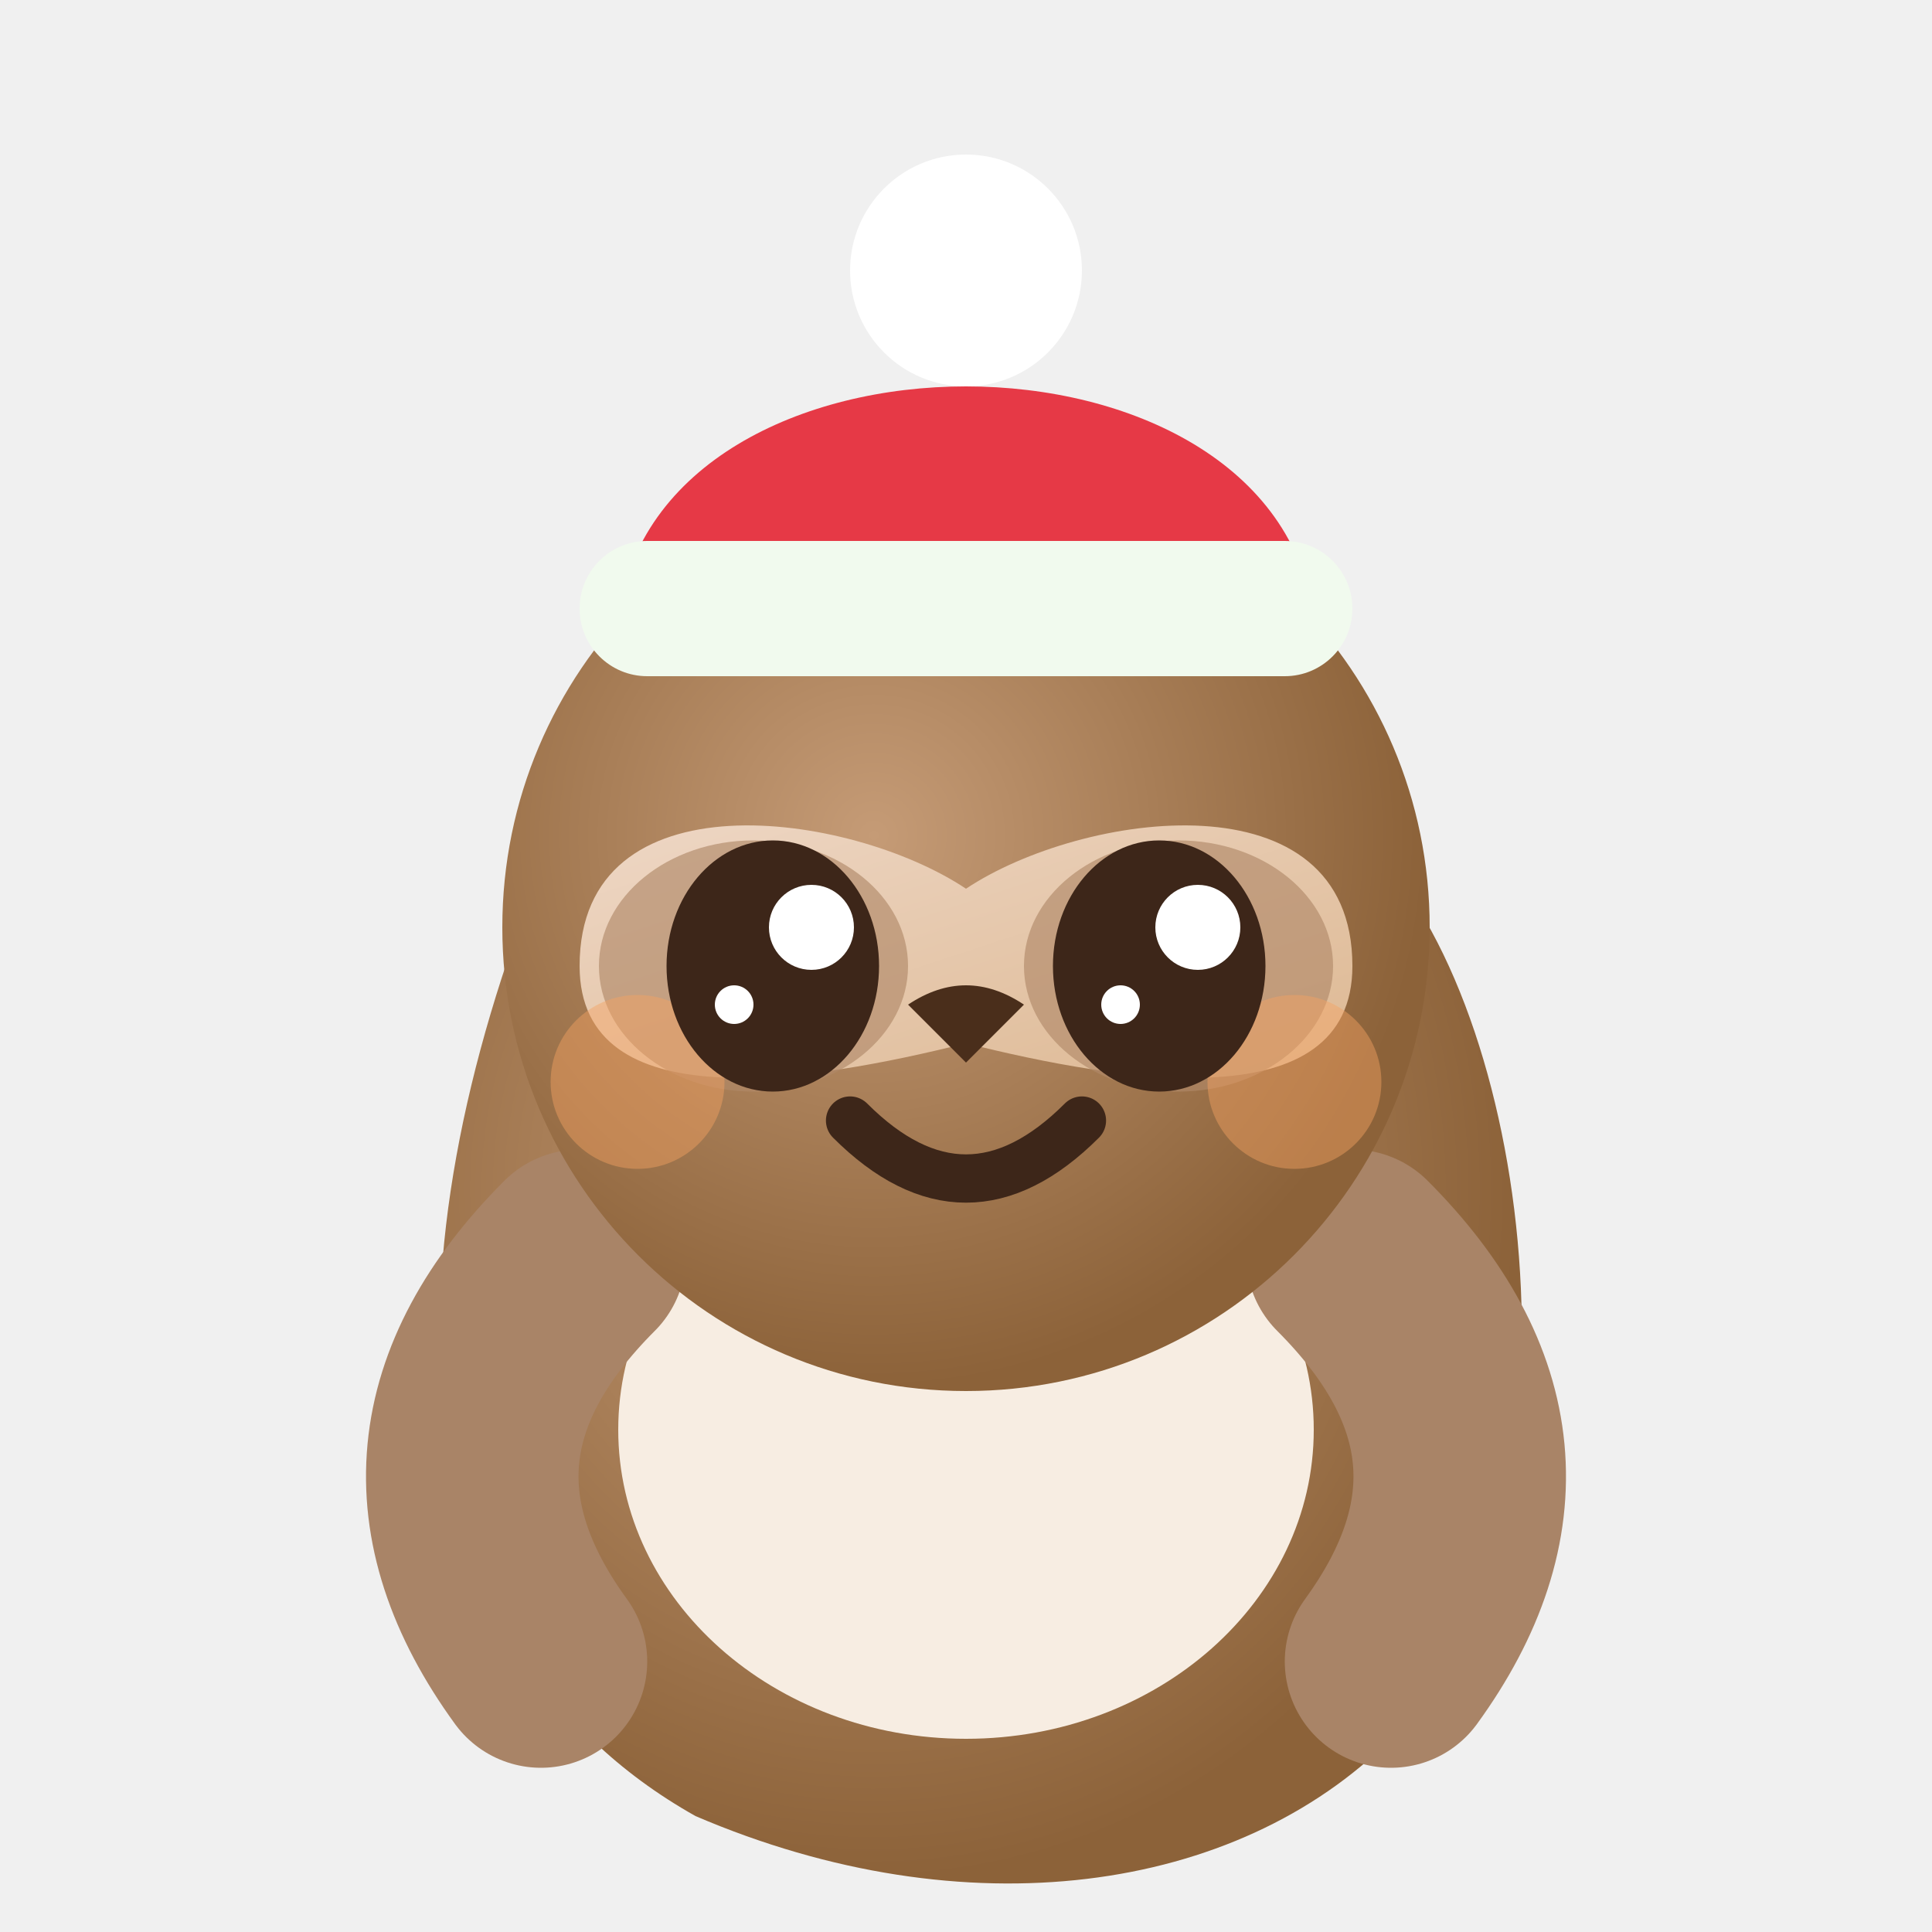
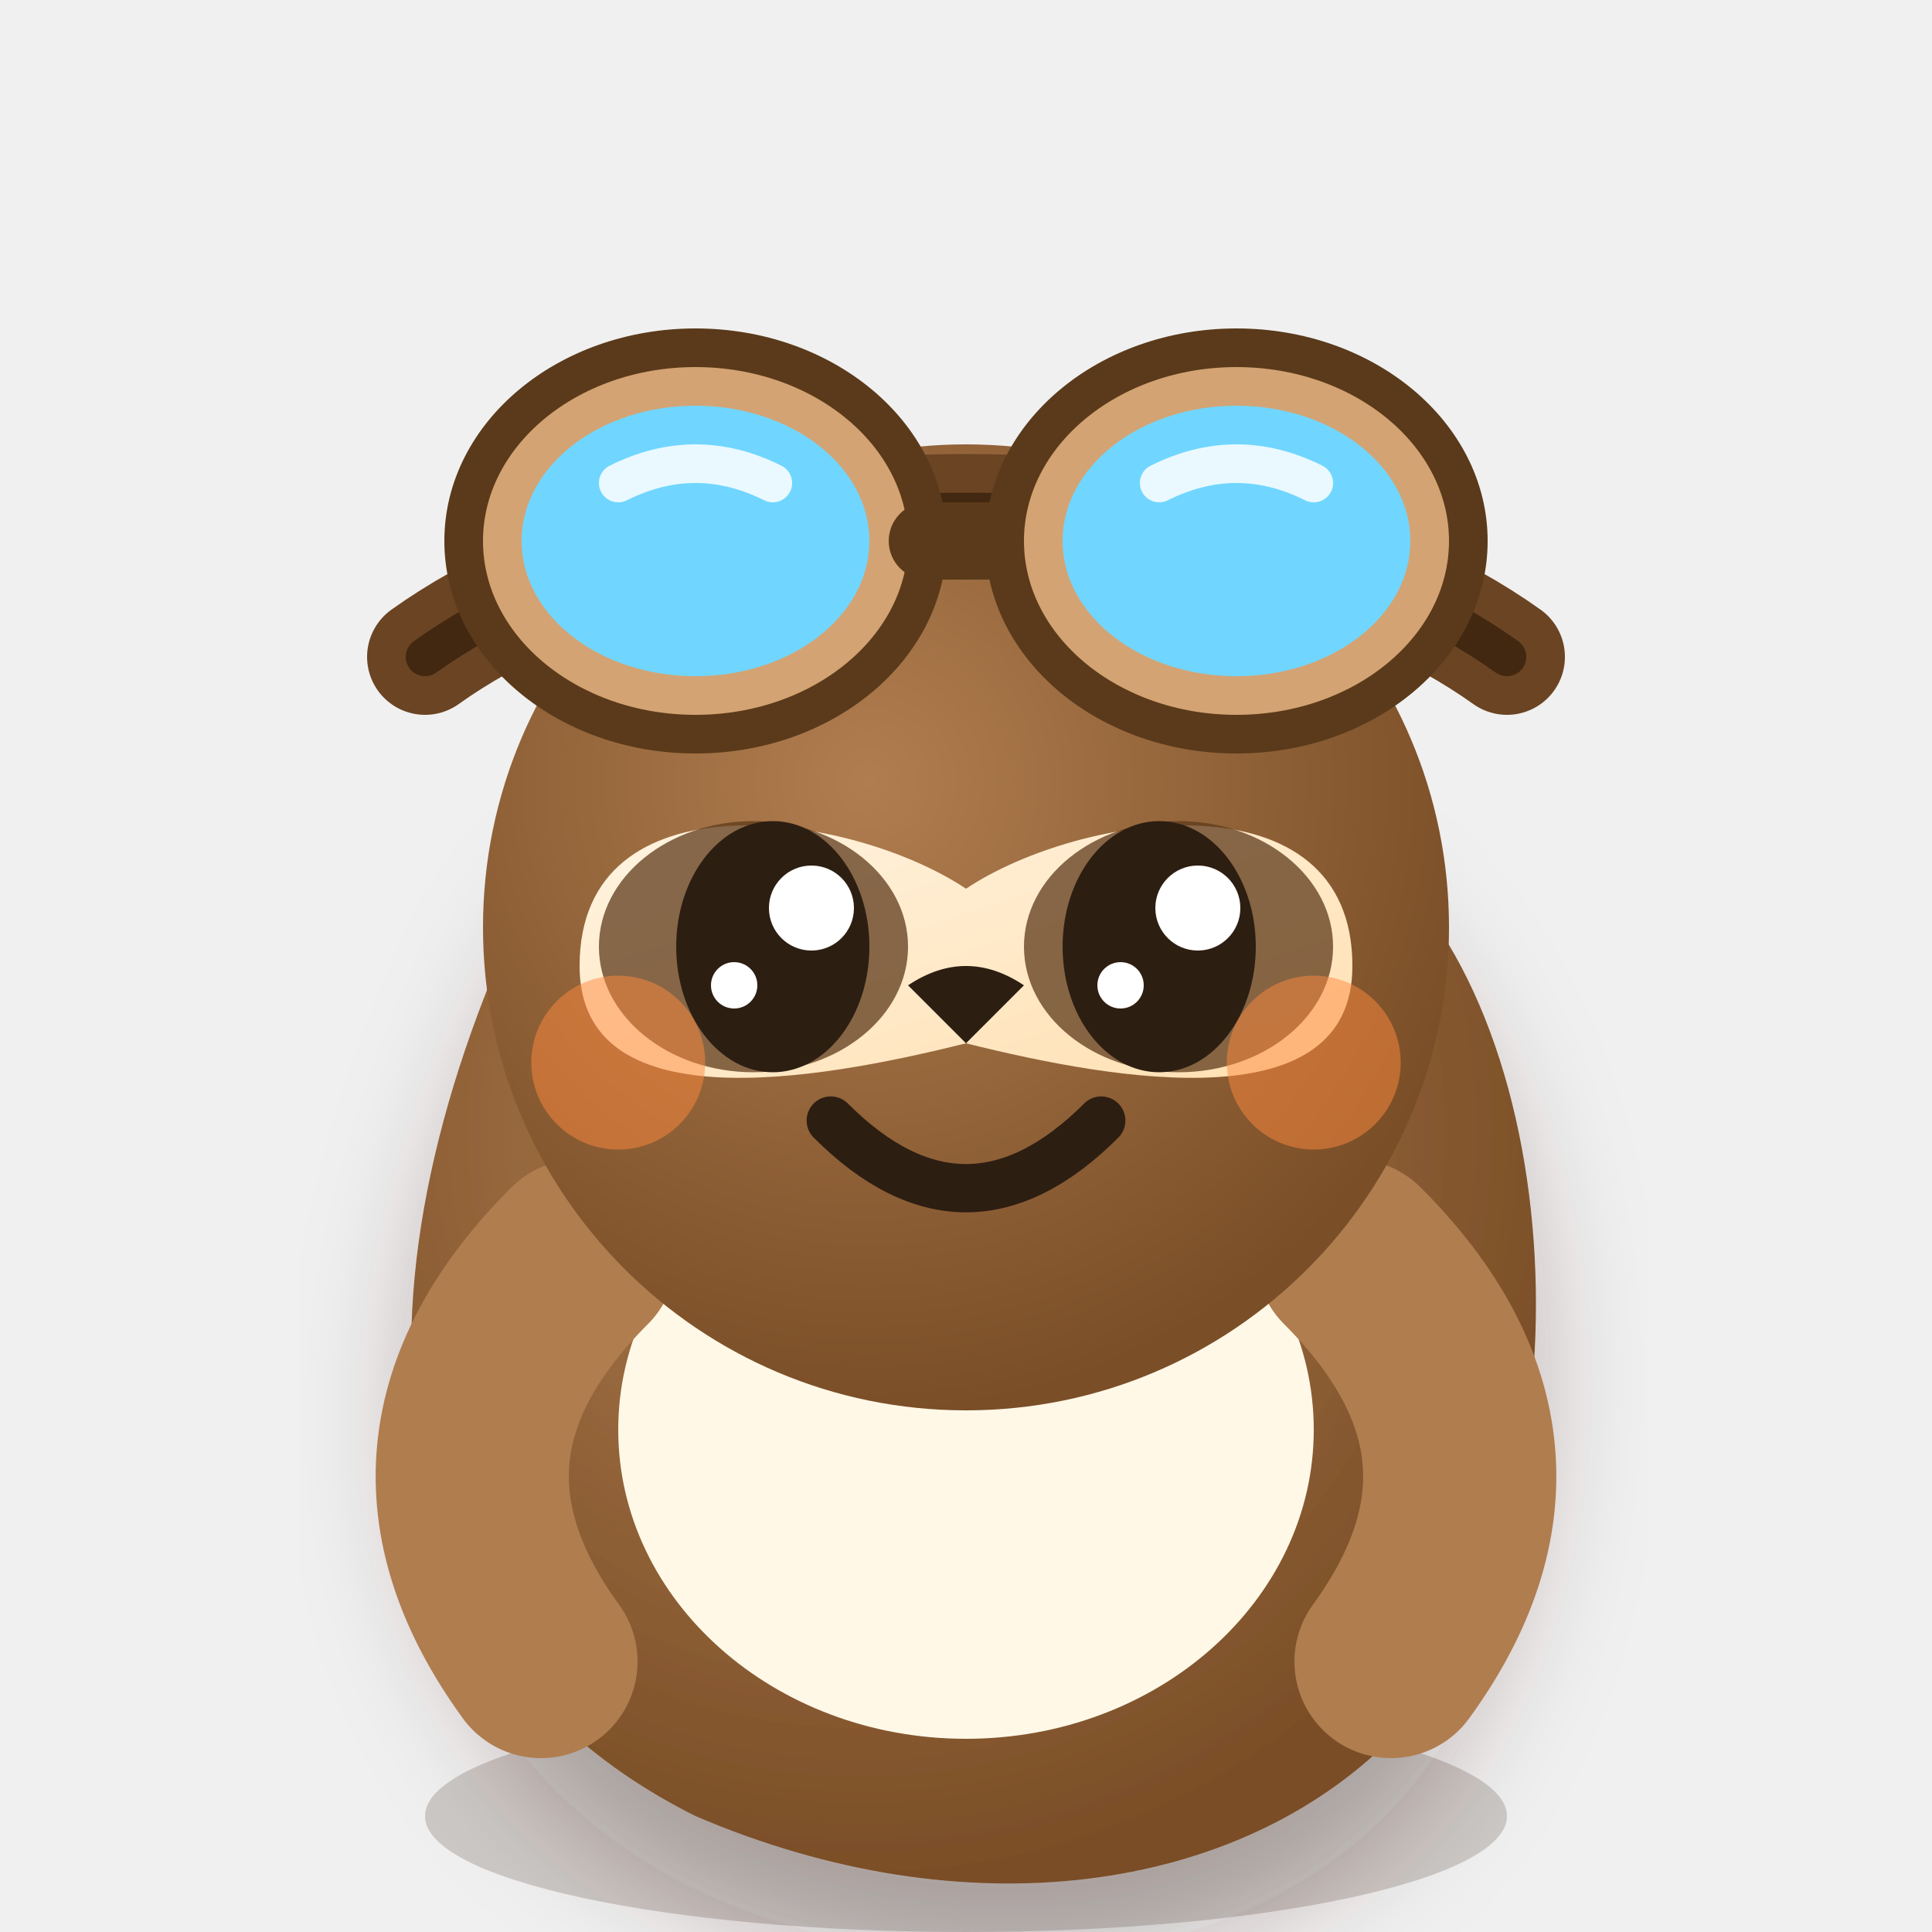
<svg xmlns="http://www.w3.org/2000/svg" viewBox="0 0 100 100" width="512" height="512">
  <defs>
-     <radialGradient id="bodyGrad_cozy_idle" cx="40%" cy="40%" r="60%">
-       <stop offset="0%" stop-color="#C59B76" />
-       <stop offset="100%" stop-color="#8C6239" />
+     <radialGradient id="slothBody_cozy_idle" cx="40%" cy="35%" r="65%">
+       <stop offset="0%" stop-color="#B07D4F" />
+       <stop offset="100%" stop-color="#7A4E27" />
    </radialGradient>
-     <linearGradient id="maskGrad" x1="0%" y1="0%" x2="100%" y2="100%">
-       <stop offset="0%" stop-color="#EED7C5" />
-       <stop offset="100%" stop-color="#DDB892" />
+     <linearGradient id="slothMask" x1="0%" y1="0%" x2="100%" y2="100%">
+       <stop offset="0%" stop-color="#FFF3E0" />
+       <stop offset="100%" stop-color="#FFE0B2" />
    </linearGradient>
+     <filter id="softShadow" x="-10%" y="-10%" width="120%" height="120%">
+       <feDropShadow dx="0" dy="4" stdDeviation="3" flood-color="#3D2619" flood-opacity="0.25" />
+     </filter>
  </defs>
-   <path d="M 28 45 C 20 65, 20 85, 36 94 C 50 100, 64 98, 72 90 C 82 80, 80 55, 72 45 C 65 35, 35 35, 28 45 Z" fill="url(#bodyGrad_cozy_idle)" />
-   <ellipse cx="50" cy="74" rx="18" ry="16" fill="#F7EDE2" />
-   <path d="M 30 65 Q 20 75 28 86" stroke="#A98467" stroke-width="11" stroke-linecap="round" fill="none" />
-   <path d="M 70 65 Q 80 75 72 86" stroke="#A98467" stroke-width="11" stroke-linecap="round" fill="none" />
-   <circle cx="50" cy="48" r="24" fill="url(#bodyGrad_cozy_idle)" />
-   <path d="M 30 50 C 30 40, 44 42, 50 46 C 56 42, 70 40, 70 50 C 70 58, 58 56, 50 54 C 42 56, 30 58, 30 50 Z" fill="url(#maskGrad)" />
-   <ellipse cx="39" cy="50" rx="8" ry="6.5" fill="#B08968" opacity="0.65" />
-   <ellipse cx="61" cy="50" rx="8" ry="6.5" fill="#B08968" opacity="0.65" />
-   <circle cx="33" cy="56" r="4.5" fill="#F4A261" opacity="0.45" />
-   <circle cx="67" cy="56" r="4.5" fill="#F4A261" opacity="0.45" />
-   <path d="M 47 52 Q 50 50 53 52 L 50 55 Z" fill="#4A2E1B" />
-   <ellipse cx="40" cy="50" rx="5.5" ry="6.5" fill="#3D2619" />
-   <circle cx="42" cy="48" r="2.2" fill="#FFFFFF" />
-   <circle cx="38" cy="52" r="1" fill="#FFFFFF" />
-   <ellipse cx="60" cy="50" rx="5.5" ry="6.5" fill="#3D2619" />
-   <circle cx="62" cy="48" r="2.2" fill="#FFFFFF" />
-   <circle cx="58" cy="52" r="1" fill="#FFFFFF" />
-   <path d="M 44 58 Q 50 64 56 58" stroke="#3D2619" stroke-width="2.5" stroke-linecap="round" fill="none" />
-   <path d="M 32 32 C 34 16, 66 16, 68 32 Z" fill="#E63946" />
-   <rect x="30" y="28" width="40" height="7" rx="3.5" fill="#F1FAEE" />
-   <circle cx="50" cy="14" r="6" fill="#FFFFFF" />
+   <ellipse cx="50" cy="94" rx="28" ry="6" fill="#3D2619" opacity="0.2" />
+   <path d="M 28 45 C 18 65, 18 85, 36 94 C 50 100, 64 98, 72 90 C 82 80, 82 55, 72 45 C 65 35, 35 35, 28 45 Z" fill="url(#slothBody_cozy_idle)" filter="url(#softShadow)" />
+   <ellipse cx="50" cy="74" rx="18" ry="16" fill="#FFF8E7" />
+   <path d="M 30 65 Q 20 75 28 86" stroke="#B07D4F" stroke-width="10" stroke-linecap="round" fill="none" />
+   <path d="M 70 65 Q 80 75 72 86" stroke="#B07D4F" stroke-width="10" stroke-linecap="round" fill="none" />
+   <circle cx="50" cy="48" r="25" fill="url(#slothBody_cozy_idle)" />
+   <path d="M 30 50 C 30 40, 44 42, 50 46 C 56 42, 70 40, 70 50 C 70 58, 58 56, 50 54 C 42 56, 30 58, 30 50 Z" fill="url(#slothMask)" />
+   <ellipse cx="39" cy="49" rx="8" ry="6.5" fill="#5D3A1A" opacity="0.75" />
+   <ellipse cx="61" cy="49" rx="8" ry="6.5" fill="#5D3A1A" opacity="0.75" />
+   <circle cx="32" cy="55" r="4.5" fill="#FF8A3D" opacity="0.5" />
+   <circle cx="68" cy="55" r="4.5" fill="#FF8A3D" opacity="0.5" />
+   <path d="M 47 51 Q 50 49 53 51 L 50 54 Z" fill="#2D1E12" />
+   <ellipse cx="40" cy="49" rx="5" ry="6.5" fill="#2D1E12" />
+   <circle cx="42" cy="47" r="2.2" fill="#FFFFFF" />
+   <circle cx="38" cy="51" r="1.2" fill="#FFFFFF" />
+   <ellipse cx="60" cy="49" rx="5" ry="6.5" fill="#2D1E12" />
+   <circle cx="62" cy="47" r="2.2" fill="#FFFFFF" />
+   <circle cx="58" cy="51" r="1.2" fill="#FFFFFF" />
+   <path d="M 43 58 Q 50 65 57 58" stroke="#2D1E12" stroke-width="2.5" stroke-linecap="round" fill="none" />
+   <path d="M 22 34 C 36 24, 64 24, 78 34" stroke="#6B4423" stroke-width="6" stroke-linecap="round" fill="none" />
+   <path d="M 22 34 C 36 24, 64 24, 78 34" stroke="#422810" stroke-width="2" stroke-linecap="round" fill="none" />
+   <ellipse cx="36" cy="28" rx="12" ry="10" fill="#D4A373" stroke="#5A3A1A" stroke-width="2" />
+   <ellipse cx="36" cy="28" rx="9" ry="7" fill="#70D6FF" />
+   <path d="M 32 25 Q 36 23 40 25" stroke="#FFFFFF" stroke-width="2" stroke-linecap="round" fill="none" opacity="0.85" />
+   <rect x="46" y="26" width="8" height="4" rx="2" fill="#5A3A1A" />
+   <ellipse cx="64" cy="28" rx="12" ry="10" fill="#D4A373" stroke="#5A3A1A" stroke-width="2" />
+   <ellipse cx="64" cy="28" rx="9" ry="7" fill="#70D6FF" />
+   <path d="M 60 25 Q 64 23 68 25" stroke="#FFFFFF" stroke-width="2" stroke-linecap="round" fill="none" opacity="0.85" />
</svg>
